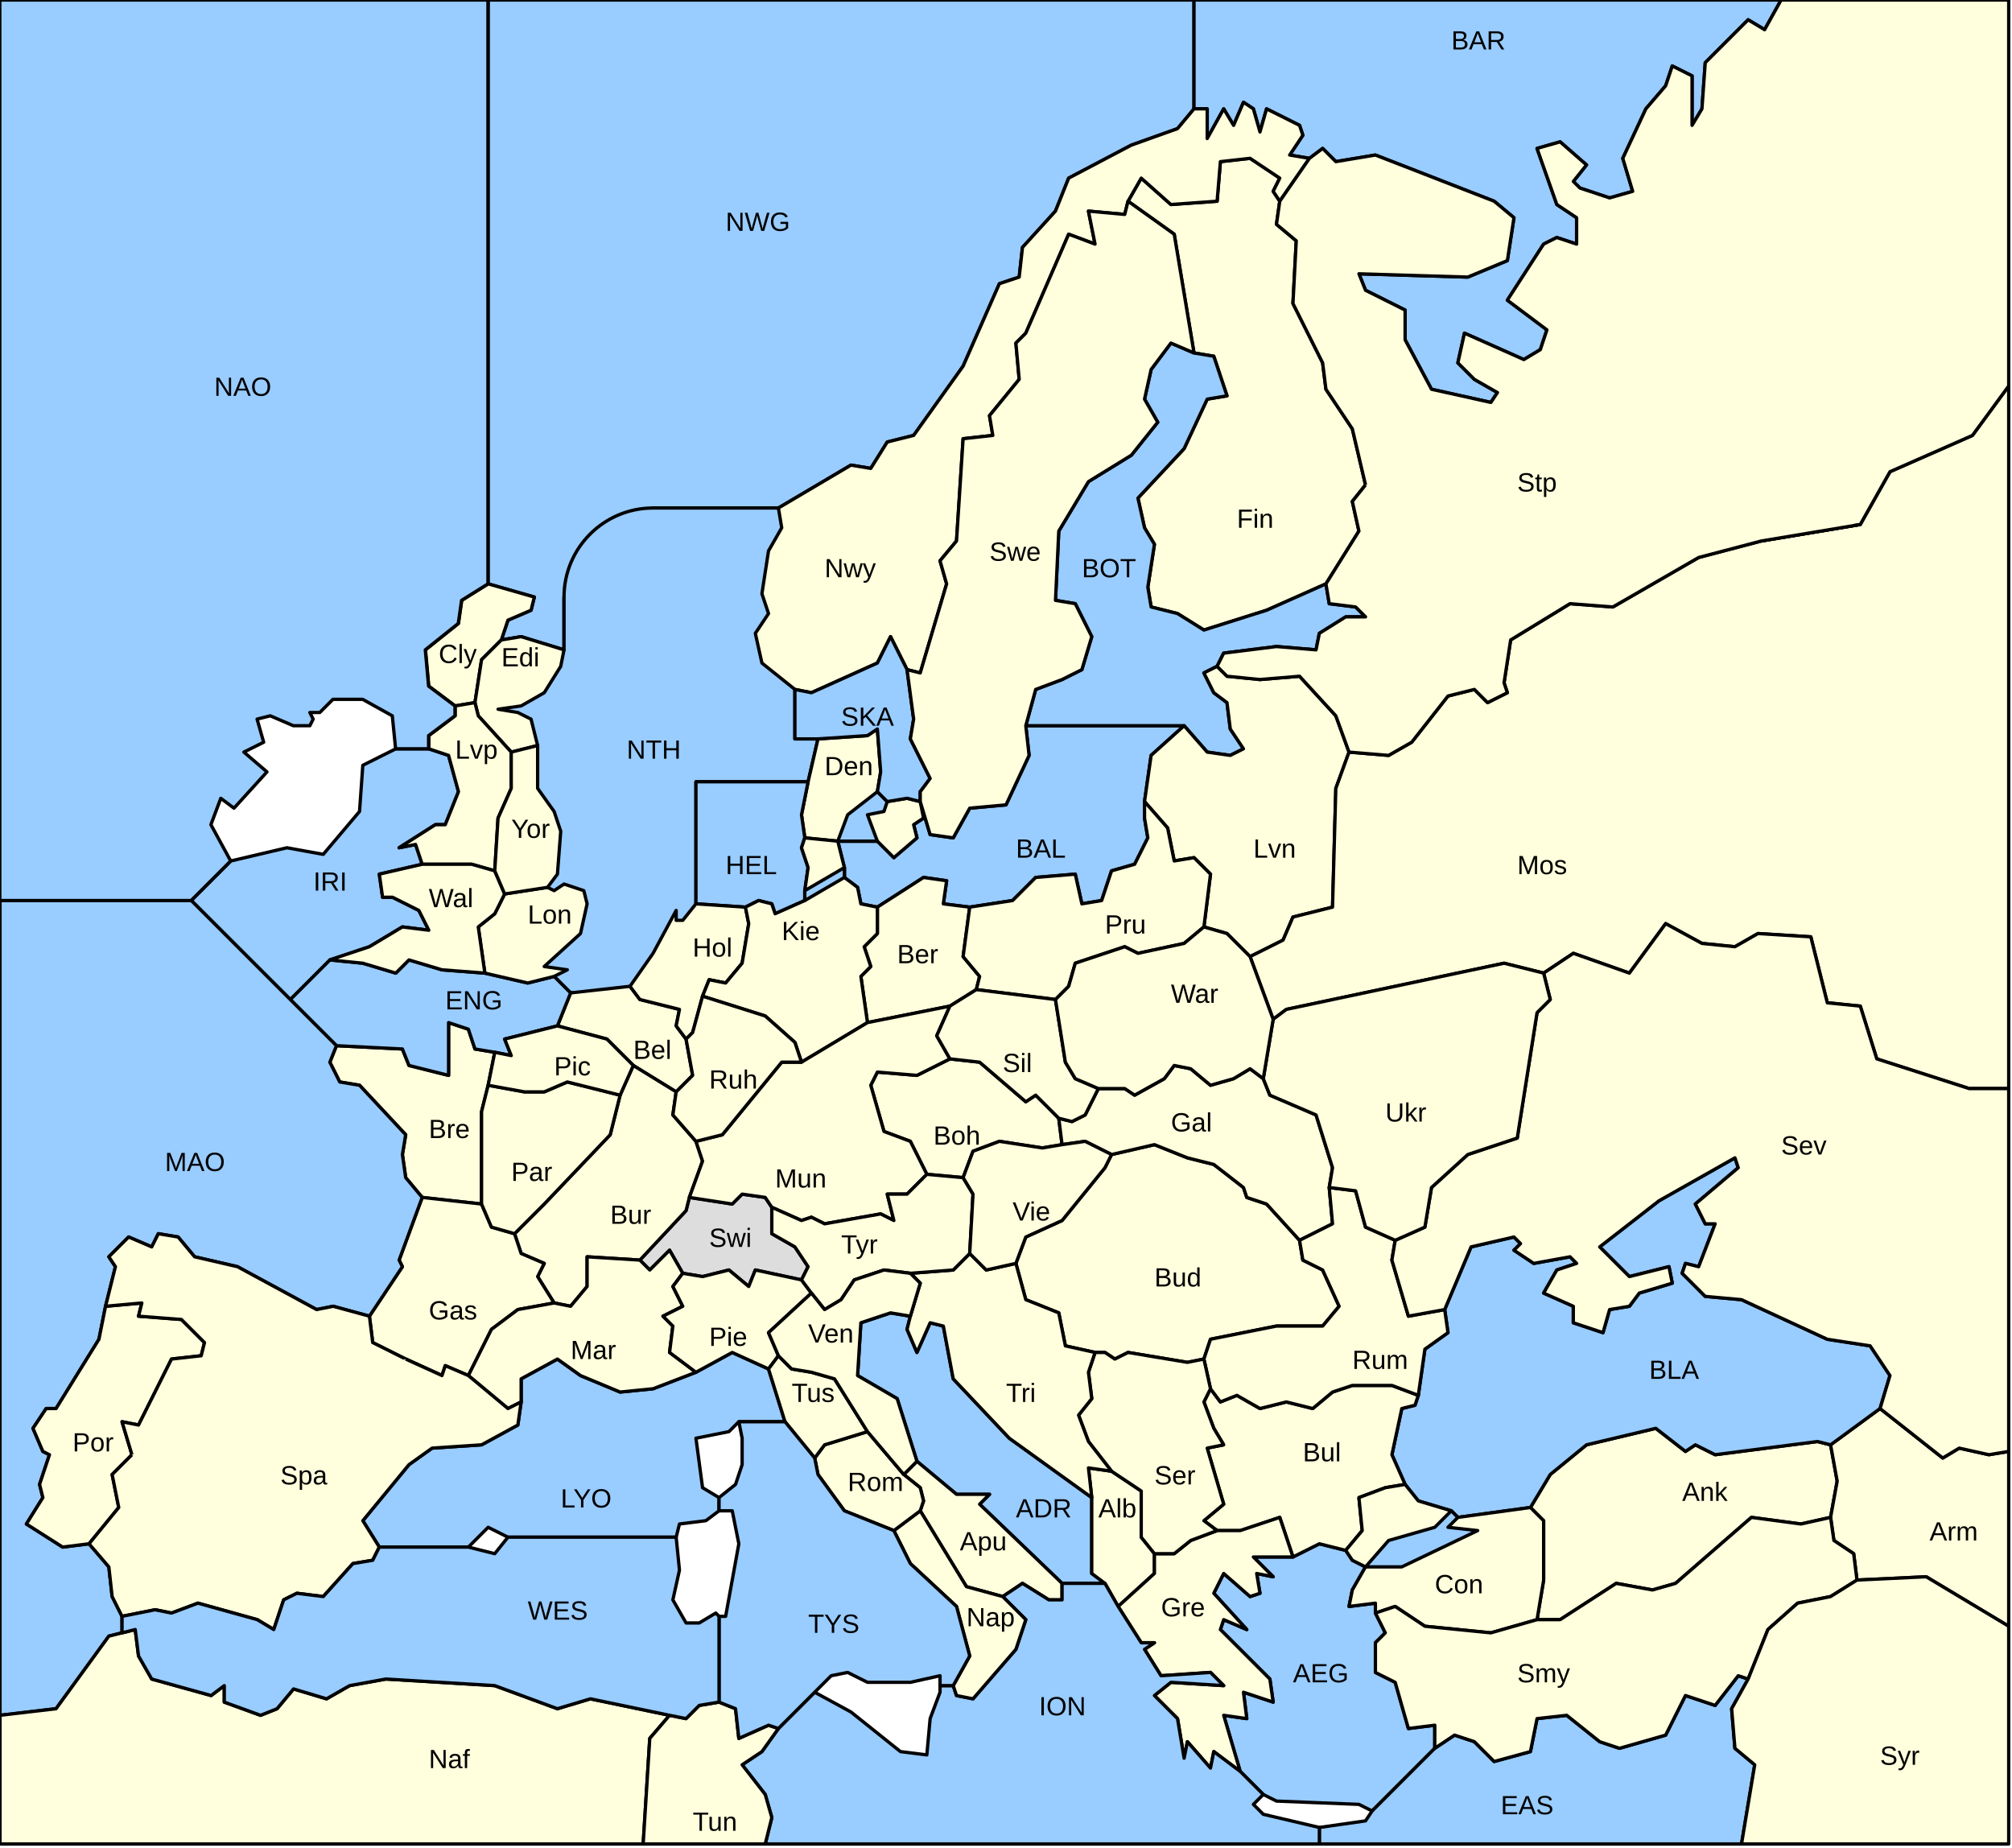
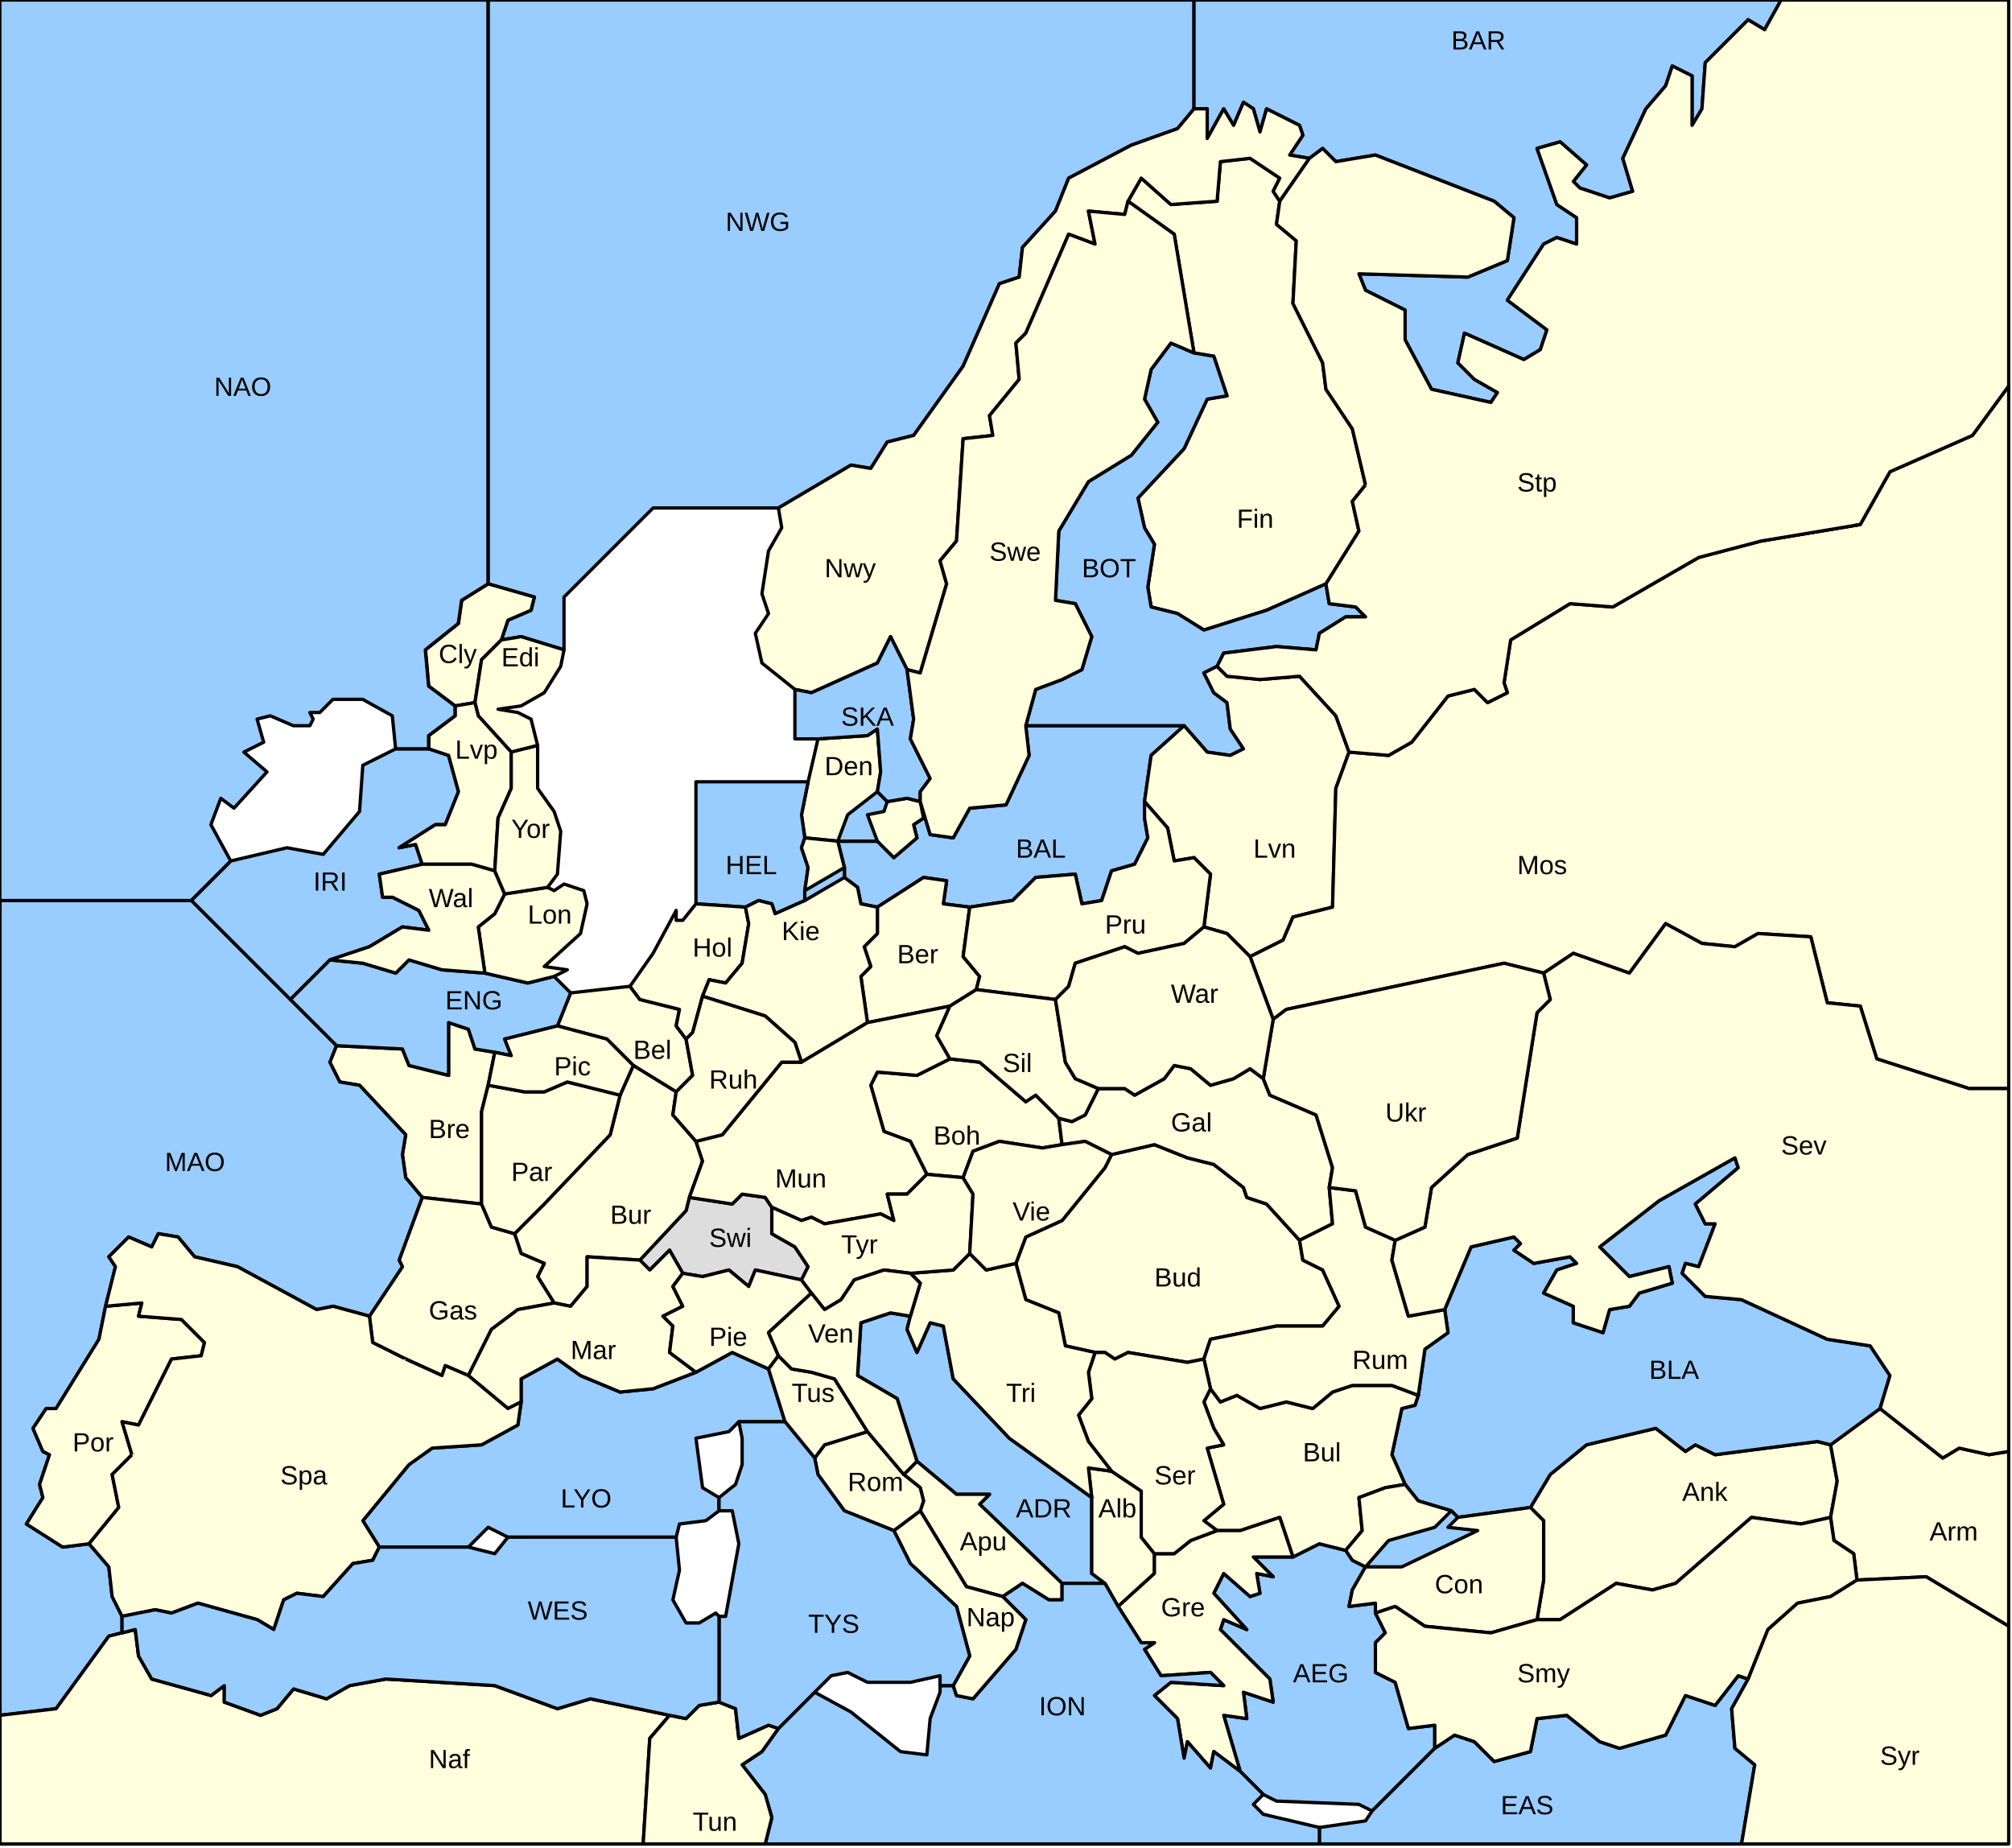
<svg xmlns="http://www.w3.org/2000/svg" xmlns:xlink="http://www.w3.org/1999/xlink" viewBox="0 0 610 560" id="svg2985" version="1.1" width="100%" height="100%">
  <defs id="defs2991">
    <style type="text/css" id="style2993">
	.l, .Unowned	{fill:#FFFFDD; stroke:black; stroke-linejoin:round}
	.w		{fill:#99CCFF; stroke:black; stroke-linejoin:round}
	.s		{fill:#DDDDDD; stroke:black; stroke-linejoin:round}

	text		{font-family:Arial,Helvetica,sans-serif; font-size:8px}

	.Austria	{fill:#FF0000; stroke:black}
	.England	{fill:#0000FF; stroke:black}
	.France 	{fill:#00FFFF; stroke:black}
	.Germany	{fill:#808080; stroke:black}
	.Italy  	{fill:#00FF00; stroke:black}
	.Russia 	{fill:#008000; stroke:black}
	.Turkey 	{fill:#FFFF00; stroke:black}
</style>
  </defs>
  <g title="Norwegian Sea" id="g2995">
    <polygon class="w" points="362,33 357,39 343,44 324,54 320,64 310,75 309,84 303,86 292,111 277,132 269,134 264,142 258,141 236,154 198,154 171,181 171,197 158,193 152,194 154,188 161,185 162,181   148,177 148,0 362,0" id="polygon2997" />
    <text x="220" y="70" id="text2999">NWG</text>
  </g>
-   <g title="North Sea" id="g3001">
-     <path class="w" d="M171,197 L171,181 A27,27 0,0,1 198,154 L241,154 L241,224 L248,224 L245,237 L211,237 L211,301 L173,301 L165,293 L140,197Z" id="path3003" />
-     <text x="190" y="230" id="text3005">NTH</text>
+   <g title="North Sea" id="g3001" transform="translate(-237.1098,-118.9243)">
+     <path class="w" d="m 171,197 0,-16 a 27,27 0 0 1 27,-27 l 43,0 0,70 7,0 -3,13 -34,0 0,64 -38,0 -8,-8 -25,-96 z" id="path3003" style="fill:#99ccff;stroke:#000000;stroke-linejoin:round" />
+     <text x="190" y="230" id="text3005" style="font-size:8px;font-family:'Arial, Helvetica, sans-serif'">NTH</text>
  </g>
  <g title="Switzerland" id="g3007">
    <polygon class="s" points="209,363 208,367 194,382 197,385 203,379 207,386 213,387 221,385 227,390 229,385 243,388 245,384 241,378 234,374 234,366 232,363 225,362 222,365" id="polygon3009" />
    <text x="215" y="378" id="text3011">Swi</text>
  </g>
  <g title="Adriatic Sea" id="g3013">
    <polygon class="w" points="322,480 297,456 300,453 290,453 278,443 272,424 260,417 261,401 270,398 276,399 275,403 278,410 282,401 286,402 289,418 306,436 331,454 331,477 335,480" id="polygon3015" />
    <text x="308" y="460" id="text3017">ADR</text>
  </g>
  <g title="Aegean Sea" id="g3019">
    <polygon class="w" points="376,537 371,520 378,521 377,513 386,516 385,509 370,494 371,491 378,494 368,483 371,477 379,484 382,483 381,477 386,478 380,472 392,472 400,468 408,470 410,473 414,475   410,482 409,487 417,486 417,489 420,495 417,498 417,507 423,510 427,524 435,523 435,530 416,549 412,547 387,546 383,544" id="polygon3021" />
    <text x="392" y="510" id="text3023">AEG</text>
  </g>
  <g title="Albania" id="g3025">
    <polygon class="l" points="331,454 331,477 335,480 339,487 350,477 350,471 346,466 346,452 337,446 330,445" id="polygon3027" />
    <text x="333" y="460" id="text3029">Alb</text>
  </g>
  <g title="Ankara" id="g3031">
    <polygon class="l" points="555,438 551,437 520,441 514,438 511,440 502,433 481,438 470,447 464,457 468,461 468,479 466,491 473,491 490,480 501,482 508,480 531,460 546,462 555,460 557,449" id="polygon3033" />
    <text x="510" y="455" id="text3035">Ank</text>
  </g>
  <g title="Apulia" id="g3039">
    <polygon class="l" points="304,484 310,480 318,485 322,485 322,480 297,456 300,453 290,453 278,443 274,447 279,451 280,455 279,458 293,481" id="polygon3041" />
    <text x="291" y="470" id="text3043">Apu</text>
  </g>
  <g title="Armenia" id="g3045">
    <polygon class="l" points="609,493 584,478 563,479 562,471 556,467 555,460 557,449 555,438 570,427 589,442 594,439 603,441 609,440" id="polygon3047" />
    <text x="585" y="467" id="text3049">Arm</text>
  </g>
  <g title="Baltic Sea" id="g3051">
    <polygon class="w" points="266,255 271,260 278,254 277,250 280,248 279,243 282,253 289,254 294,245 305,244 312,229 311,220 359,220 349,229 347,243 347,248 348,254 344,262 337,264 334,273 328,274   326,265 314,266 307,273 294,275 286,274 287,267 280,266 266,275 261,274 260,269 256,266 256,263 254,255" id="polygon3053" />
    <text x="308" y="260" id="text3055">BAL</text>
  </g>
  <g title="Barents Sea" id="g3057">
    <polygon class="w" points="540 0 535,9 530,6 517,19 516,33 513,38 513,23 507,20 505,26 499,33 492,48 495,58 488,60 479,57 477,55 481,50 473,43 466,45 472,62 478,66 478,74 472,72 468,74 457,91   469,100 467,106 462,109 444,101 442,110 447,115 454,119 452,122 434,118 426,103 426,94 414,88 412,83 445,84 457,79 459,66 453,61 417,47 405,49 401,45 397,48 391,47 395,41 394,38 384,33 382,40   380,33 377,31 374,38 371,33 366,42 366,33 362,33 362,0" id="polygon3059" />
    <text x="440" y="15" id="text3061">BAR</text>
  </g>
  <g title="Belgium" id="g3063">
    <polygon class="l" points="191,299 194,303 206,306 205,311 208,315 210,326 205,331 192,323 184,315 169,311 173,301" id="polygon3065" />
    <text x="192" y="321" id="text3067">Bel</text>
  </g>
  <g title="Berlin" id="g3071">
    <polygon class="l" points="294,275 286,274 287,267 280,266 266,275 266,283 262,287 264,293 261,296 263,310 288,305 296,300 297,296 292,290" id="polygon3073" />
    <text x="272" y="292" id="text3075">Ber</text>
  </g>
  <g title="Black Sea" id="g3079">
    <polygon class="w" points="440,458 430,455 426,450 422,441 425,427 429,426 430,423 432,409 439,404 438,397 446,378 459,375 461,377 459,379 465,383 476,381 478,383 472,385 468,392 477,396 477,401   486,404 488,397 494,396 497,392 507,389 506,384 494,387 485,378 503,364 526,351 527,354 514,365 517,371 520,371 515,384 511,383 510,386 517,393 528,394 554,406 567,408 573,417 570,427 555,438   551,437 520,441 514,438 511,440 502,433 481,438 470,447 464,457 442,460" id="polygon3081" />
    <text x="500" y="418" id="text3083">BLA</text>
  </g>
  <g title="Bohemia" id="g3085">
    <polygon class="l" points="281,356 276,346 268,343 264,329 266,325 278,326 288,321 297,322 311,334 314,332 321,339 322,347 316,348 303,346 295,349 292,357" id="polygon3087" />
    <text x="283" y="347" id="text3089">Boh</text>
  </g>
  <g title="Brest" id="g3091">
    <polygon class="l" points="150,319 144,318 142,312 136,310 136,326 124,323 122,318 102,317 100,322 103,328 109,329 123,344 122,350 123,357 128,363 146,365 146,337 148,329" id="polygon3093" />
    <text x="130" y="345" id="text3095">Bre</text>
  </g>
  <g title="Budapest" id="g3099">
    <polygon class="l" points="394,376 395,382 401,385 406,396 401,402 387,402 367,406 365,412 360,413 342,410 338,412 335,410 332,410 323,408 321,398 311,394 308,383 311,375 322,370 335,354 337,350   350,347 360,351 368,353 377,360 378,363 384,365" id="polygon3101" />
    <text x="350" y="390" id="text3103">Bud</text>
  </g>
  <g title="Bulgaria (ec)" id="g3107">
    <polyline class="l" points="413,464 412,454 420,451 426,450 422,441 425,427 429,426 430,423 422,420 410,420 404,422 398,427 390,425 382,427 375,423 370,425 367,421 365,425 368,433 371,438" id="polyline3109" />
    <text x="395" y="443" id="text3111">Bul</text>
  </g>
  <g title="Bulgaria (sc)" id="g3113">
    <polyline class="l" points="371,438 366,439 371,456 365,461 369,464 376,464 388,460 392,472 400,468 408,470 413,464 412,454" id="polyline3115" />
  </g>
  <g title="Burgundy" id="g3119">
    <polygon class="l" points="192,323 205,331 204,338 211,346 213,352 209,363 208,367 194,382 178,381 178,390 173,396 168,395 163,387 165,383 158,380 156,374 165,365 185,344 188,332" id="polygon3121" />
    <text x="185" y="371" id="text3123">Bur</text>
  </g>
  <g title="Clyde" id="g3125">
    <polygon class="l" points="138,214 130,208 129,197 139,189 140,182 148,177 162,181 161,185 154,188 152,194 146,200 144,213" id="polygon3127" />
    <text x="133" y="201" id="text3129">Cly</text>
  </g>
  <g title="Constantinople" id="g3131">
    <polygon class="l" points="408,470 410,473 414,475 410,482 409,487 417,486 417,489 423,487 432,493 452,495 466,491 468,479 468,461 464,457 442,460 440,458 430,455 426,450 420,451 412,454 413,464" id="polygon3133" />
    <polygon class="w" points="414,475 421,467 435,463 440,458 442,460 439,463 448,464 425,475" id="polygon3135" />
    <text x="435" y="483" id="text3137">Con</text>
  </g>
  <g title="Denmark" id="g3141">
    <polygon class="l" points="279,243 275,242 269,243 266,240 267,234 266,221 263,223 248,224 245,237 243,247 244,254 254,255 266,255 271,260 278,254 277,250 280,248 " id="polygon3143" />
    <polygon class="w" points="269,243 268,246 263,247 266,255 254,255 257,247 266,240" id="polygon3145" />
    <text x="250" y="235" id="text3147">Den</text>
  </g>
  <g title="Eastern Mediterranean" id="g3151">
    <polygon class="w" points="435,530 441,526 447,528 453,534 464,531 466,521 475,520 485,528 491,530 505,526 511,514 520,517 527,508 530,509 525,518 526,530 532,535 528,559 400,559 400,554 414,552 416,549" id="polygon3153" />
    <text x="455" y="550" id="text3155">EAS</text>
  </g>
  <g title="Edinburgh" id="g3157">
    <polygon class="l" points="152,194 158,193 171,197 170,202 165,210 158,214 151,215 157,216 161,218 163,226 155,228 145,217 144,213 146,200" id="polygon3159" />
    <text x="152" y="202" id="text3161">Edi</text>
  </g>
  <g title="English Channel" id="g3165">
    <polygon class="w" points="173,301 169,311 153,315 155,320 150,319 144,318 142,312 136,310 136,326 124,323 122,318 102,317 88,303 100,291 110,292 120,295 124,291 134,294 147,295 160,298 168,296" id="polygon3167" />
    <text x="135" y="306" id="text3169">ENG</text>
  </g>
  <g title="Finland" id="g3171">
    <polygon class="l" points="362,107 368,108 372,120 366,121 359,136 345,151 347,160 350,165 348,178 349,184 357,186 365,191 384,185 402,177 412,161 410,152 414,147 410,130 402,118 401,110 392,92   393,73 387,68 388,61 386,58 388,54 379,48 370,49 369,61 355,62 346,54 342,61 356,71" id="polygon3173" />
    <text x="375" y="160" id="text3175">Fin</text>
  </g>
  <g title="Galicia" id="g3177">
    <polygon class="l" points="333,330 341,330 344,332 353,327 356,323 361,324 367,329 374,327 379,324 383,327 385,332 399,338 404,354 403,360 404,371 394,376 384,365 378,363 377,360 368,353 360,351   350,347 337,350 329,346 322,347 321,339 322,347 321,339 325,340 329,338" id="polygon3179" />
    <text x="355" y="343" id="text3181">Gal</text>
  </g>
  <g title="Gascony" id="g3183">
    <polygon class="l" points="128,363 121,382 122,384 112,399 113,407 123,412 134,417 135,414 142,417 149,403 157,397 168,395 163,387 165,383 158,380 156,374 149,372 146,365" id="polygon3185" />
    <text x="130" y="400" id="text3187">Gas</text>
  </g>
  <g title="Greece" id="g3189">
    <polygon class="l" points="339,487 346,498 350,498 347,500 352,508 367,507 371,511 355,510 350,514 357,521 359,533 360,528 367,536 368,531 376,537 371,520 378,521 377,513 386,516 385,509 370,494   371,491 378,494 368,483 371,477 379,484 382,483 381,477 386,478 380,472 392,472 388,460 376,464 369,464 361,467 356,471 350,471 350,477" id="polygon3191" />
    <text x="352" y="490" id="text3193">Gre</text>
  </g>
  <g title="Gulf of Lyon" id="g3197">
    <polygon class="w" points="115,469 110,461 124,444 131,439 146,438 157,432 158,425 158,418 169,412 176,417 188,422 198,421 211,416 222,410 233,415 238,431 224,431 221,434 211,436 213,451 218,454   218,458 214,461 206,462 205,466 154,466 148,463 142,469" id="polygon3199" />
    <text x="170" y="457" id="text3201">LYO</text>
  </g>
  <g title="Gulf of Bothnia" id="g3203">
    <polygon class="w" points="311,220 314,209 322,206 328,203 331,193 326,183 320,182 321,161 330,146 343,138 351,128 347,121 349,112 355,104 362,107 368,108 372,120 366,121 359,136 345,151 347,160   350,165 348,178 349,184 357,186 365,191 384,185 402,177 403,183 411,184 414,187 408,187 400,192 399,197 387,196 371,198 369,202 365,204 368,210 372,213 373,221 377,227 373,229 366,228 359,220" id="polygon3205" />
    <text x="328" y="175" id="text3207">BOT</text>
  </g>
  <g title="Helgoland Bight" id="g3209">
    <polygon class="w" points="245,237 243,247 244,254 243,257 245,263 244,270 244,273 235,277 234,274 230,273 226,275 211,274 211,237" id="polygon3211" />
    <text x="220" y="265" id="text3213">HEL</text>
  </g>
  <g title="Holland" id="g3215">
    <polygon class="l" points="226,275 227,280 225,292 220,298 215,297 213,302 210,313 208,315 205,311 206,306 194,303 191,299 198,289 205,276 205,279 207,279 211,274" id="polygon3217" />
    <text x="210" y="290" id="text3219">Hol</text>
  </g>
  <g title="Ionian Sea" id="g3223">
    <polygon class="w" points="289,511 290,514 295,515 308,500 311,491 304,484 310,480 318,485 322,485 322,480 335,480 339,487 346,498 350,498 347,500 352,508 367,507 371,511 355,510 350,514 357,521   359,533 360,528 367,536 368,531 376,537 383,544 380,547 383,550 400,554 400,559 232,559 234,551 232,544 225,535 231,531 236,524 247,513 258,519 273,531 281,532 282,521 285,513 285,511" id="polygon3225" />
    <text x="315" y="520" id="text3227">ION</text>
  </g>
  <g title="Irish Sea" id="g3229">
    <polygon class="w" points="100,291 112,287 122,281 130,282 127,276 119,272 116,272 115,265 128,262 126,256 121,257 132,250 135,250 139,240 136,229 130,227 120,227 110,232 109,246 98,259 87,257   70,261 58,273 88,303" id="polygon3231" />
    <text x="95" y="270" id="text3233">IRI</text>
  </g>
  <g title="Kiel" id="g3235">
    <polygon class="l" points="244,254 243,257 245,263 244,270 244,273 235,277 234,274 230,273 226,275 227,280 225,292 220,298 215,297 213,302 232,308 241,316 243,322 263,310 261,296 264,293   262,287 266,283 266,275 261,274 260,269 256,266 256,263 254,255" id="polygon3237" />
    <polygon class="w" points="244,270 244,273 256,266 256,263 " id="polygon3239" />
    <text x="237" y="285" id="text3241">Kie</text>
  </g>
  <g title="Liverpool" id="g3245">
    <polygon class="l" points="128,262 126,256 121,257 132,250 135,250 139,240 136,229 130,227 130,223 138,217 138,214 144,213 145,217 155,228 155,239 151,248 150,264 143,262" id="polygon3247" />
    <text x="138" y="230" id="text3249">Lvp</text>
  </g>
  <g title="Livonia" id="g3253">
    <polygon class="l" points="369,202 365,204 368,210 372,213 373,221 377,227 373,229 366,228 359,220 349,229 347,243 354,251 356,261 362,260 367,265 365,281 372,283 379,290 389,285 392,278   404,275 405,239 409,228 405,217 394,205 382,206 372,205" id="polygon3255" />
    <text x="380" y="260" id="text3257">Lvn</text>
  </g>
  <g title="London" id="g3259">
    <polygon class="l" points="166,269 168,270 171,268 177,270 178,274 176,283 165,293 172,294 168,296 160,298 147,295 145,281 150,277 153,271" id="polygon3261" />
    <text x="160" y="280" id="text3263">Lon</text>
  </g>
  <g title="Marseilles" id="g3267">
    <polygon class="l" points="142,417 149,403 157,397 168,395 173,396 178,390 178,381 194,382 197,385 203,379 207,386 204,390 207,396 201,399 204,402 203,410 211,416 198,421 188,422 176,417   169,412 158,418 158,425 154,427" id="polygon3269" />
    <text x="173" y="412" id="text3271">Mar</text>
  </g>
  <g title="Mid-Atlantic_Ocean" id="g3275">
    <polygon class="w" points="102,317 100,322 103,328 109,329 123,344 122,350 123,357 128,363 121,382 122,384 112,399 101,396 96,397 72,384 59,381 54,375 48,374 46,378 39,375 33,381 35,384 32,396   30,406 17,427 14,427 10,433 13,440 15,441 12,450 13,454 8,462 19,469 27,468 33,475 34,484 37,490 37,495 33,496 17,518 0,520 0,273 58,273" id="polygon3277" />
    <text x="50" y="355" id="text3279">MAO</text>
  </g>
  <g title="Moscow" id="g3281">
    <polygon class="l" points="609,117 598,132 573,143 564,159 534,164 515,169 489,184 476,183 458,194 456,207 457,210 451,213 447,209 439,211 428,225 421,229 409,228 405,239 404,275 392,278   389,285 379,290 386,309 390,306 456,292 468,295 477,289 494,295 505,280 516,286 526,287 533,283 549,284 554,304 564,305 569,321 597,330 609,330" id="polygon3283" />
    <text x="460" y="265" id="text3285">Mos</text>
  </g>
  <g title="Munich" id="g3289">
    <polygon class="l" points="234,366 243,370 246,369 250,371 267,368 271,370 269,362 275,362 281,356 276,346 268,343 264,329 266,325 278,326 288,321 284,314 288,305 263,310 243,322 237,322   219,344 211,346 213,352 209,363 222,365 225,362 232,363" id="polygon3291" />
    <text x="235" y="360" id="text3293">Mun</text>
  </g>
  <g title="Naples" id="g3297">
    <polygon class="l" points="271,464 276,474 290,487 294,502 289,511 290,514 295,515 308,500 311,491 304,484 293,481 279,458" id="polygon3299" />
    <text x="293" y="493" id="text3301">Nap</text>
  </g>
  <g title="North Atlantic Ocean" id="g3305" transform="translate(-0.05911047,0)">
    <polygon class="w" points="138,214 130,208 129,197 139,189 140,182 148,177 148,0 0,0 0,273 58,273 70,261 64,250 67,242 71,245 81,234 74,228 80,225 78,218 82,217 89,220 94,220 95,218 94,216 97,216 101,212 110,212 119,217 120,227 130,227 130,223 138,217 " id="polygon3307" style="fill:#99ccff;stroke:#000000;stroke-linejoin:round" />
    <text x="65" y="120" id="text3309" style="font-size:8px;font-family:'Arial, Helvetica, sans-serif'">NAO</text>
  </g>
  <g title="North Africa" id="g3311">
    <polygon class="l" points="203,520 179,515 169,518 150,511 117,509 106,511 99,515 89,512 84,518 79,520 68,516 68,511 64,514 46,509 42,502 41,494 37,495 33,496 17,518 0,520 0,559 195,559 197,527" id="polygon3313" />
    <text x="130" y="536" id="text3315">Naf</text>
  </g>
  <g title="Norway" id="g3317">
    <polygon class="l" points="397,48 391,47 395,41 394,38 384,33 382,40 380,33 377,31 374,38 371,33 366,42 366,33 362,33 357,39 343,44 324,54 320,64 310,75 309,84 303,86 292,111 277,132 269,134   264,142 258,141 236,154 237,160 233,167 231,180 233,186 229,192 231,201 241,209 246,210 266,201 270,193 275,203 279,204 287,177 285,170 290,164 292,133 301,132 300,126 309,115 308,104 311,101   324,71 332,74 330,64 341,65 342,61 346,54 355,62 369,61 370,49 379,48 388,54 386,58 388,61" id="polygon3319" />
    <text x="250" y="175" id="text3321">Nwy</text>
  </g>
  <g title="Paris" id="g3325">
    <polygon class="l" points="146,365 149,372 156,374 165,365 185,344 188,332 172,328 165,331 159,331 148,329 146,337" id="polygon3327" />
    <text x="155" y="358" id="text3329">Par</text>
  </g>
  <g title="Picardy" id="g3333">
    <polygon class="l" points="169,311 153,315 155,320 150,319 148,329 159,331 165,331 172,328 188,332 192,323 184,315" id="polygon3335" />
    <text x="168" y="326" id="text3337">Pic</text>
  </g>
  <g title="Piedmont" id="g3339">
    <polygon class="l" points="207,386 204,390 207,396 201,399 204,402 203,410 211,416 222,410 233,415 236,411 233,404 246,392 243,388 229,385 227,390 221,385 213,387" id="polygon3341" />
    <text x="215" y="408" id="text3343">Pie</text>
  </g>
  <g title="Portugal" id="g3345">
    <polygon class="l" points="32,396 30,406 17,427 14,427 10,433 13,440 15,441 12,450 13,454 8,462 19,469 27,468 36,457 34,447 40,441 37,431 42,432 52,412 61,411 62,407 55,400 42,399 43,395" id="polygon3347" />
    <text x="22" y="440" id="text3349">Por</text>
  </g>
  <g title="Prussia" id="g3353">
    <polygon class="l" points="347,243 347,248 348,254 344,262 337,264 334,273 328,274 326,265 314,266 307,273 294,275 292,290 297,296 296,300 320,303 324,299 326,292 341,287 345,289 359,286   365,281 367,265 362,260 356,261 354,251" id="polygon3355" />
    <text x="335" y="283" id="text3357">Pru</text>
  </g>
  <g title="Rome" id="g3359">
    <polygon class="l" points="247,442 248,447 256,458 271,464 279,458 280,455 279,451 274,447 263,434 250,438" id="polygon3361" />
    <text x="257" y="452" id="text3363">Rom</text>
  </g>
  <g title="Ruhr" id="g3367">
    <polygon class="l" points="213,302 210,313 208,315 210,326 205,331 204,338 211,346 219,344 237,322 243,322 241,316 232,308" id="polygon3369" />
    <text x="215" y="330" id="text3371">Ruh</text>
  </g>
  <g title="Rumania" id="g3373">
    <polygon class="l" points="403,360 404,371 394,376 395,382 401,385 406,396 401,402 387,402 367,406 365,412 367,421 370,425 375,423 382,427 390,425 398,427 404,422 410,420 422,420 430,423 432,409   439,404 438,397 427,399 422,382 423,376 414,372 411,361" id="polygon3375" />
    <text x="410" y="415" id="text3377">Rum</text>
  </g>
  <g title="Serbia" id="g3381">
    <polygon class="l" points="365,412 360,413 342,410 338,412 335,410 332,410 330,416 331,424 327,429 330,437 337,446 346,452 346,466 350,471 356,471 361,467 369,464 365,461 371,456 366,439 371,438   368,433 365,425 367,421" id="polygon3383" />
    <text x="350" y="450" id="text3385">Ser</text>
  </g>
  <g title="Sevastopol" id="g3389">
    <polygon class="l" points="438,397 446,378 459,375 461,377 459,379 465,383 476,381 478,383 472,385 468,392 477,396 477,401 486,404 488,397 494,396 497,392 507,389 506,384 494,387 485,378 503,364   526,351 527,354 514,365 517,371 520,371 515,384 511,383 510,386 517,393 528,394 554,406 567,408 573,417 570,427 589,442 594,439 603,441 609,440 609,330 597,330 569,321 564,305 554,304 549,284   533,283 526,287 516,286 505,280 494,295 477,289 468,295 470,303 466,307 460,345 445,350 434,360 432,372 423,376 422,382 427,399" id="polygon3391" />
    <text x="540" y="350" id="text3393">Sev</text>
  </g>
  <g title="Silesia" id="g3397">
    <polygon class="l" points="288,321 297,322 311,334 314,332 321,339 325,340 329,338 333,330 326,327 323,322 320,303 296,300 288,305 284,314" id="polygon3399" />
    <text x="304" y="325" id="text3401">Sil</text>
  </g>
  <g title="Skagerrak" id="g3403">
    <polygon class="w" points="241,209 246,210 266,201 270,193 275,203 277,218 276,224 282,236 279,240 279,243 275,242 269,243 266,240 267,234 266,221 263,223 248,224 241,224" id="polygon3405" />
    <text x="255" y="220" id="text3407">SKA</text>
  </g>
  <g title="Smyrna" id="g3409">
    <polygon class="l" points="417,489 420,495 417,498 417,507 423,510 427,524 435,523 435,530 441,526 447,528 453,534 464,531 466,521 475,520 485,528 491,530 505,526 511,514 520,517 527,508 530,509   536,494 545,486 555,484 563,479 562,471 556,467 555,460 546,462 531,460 508,480 501,482 490,480 473,491 466,491 452,495 432,493 423,487" id="polygon3411" />
    <text x="460" y="510" id="text3413">Smy</text>
  </g>
  <g title="Spain (nc)" id="g3417">
    <polyline class="l" points="134,417 123,412 113,407 112,399 101,396 96,397 72,384 59,381 54,375 48,374 46,378 39,375 33,381 35,384 32,396 43,395 42,399 55,400 62,407 61,411 52,412 42,432 37,431 40,441" id="polyline3419" />
  </g>
  <g title="Spain (sc)" id="g3421">
    <polyline class="l" points="40,441 34,447 36,457 27,468 33,475 34,484 37,490 47,488 52,489 60,486 78,491 83,494 86,485 90,483 98,484 107,474 113,473 115,469 110,461 124,444 131,439 146,438   157,432 158,425 154,427 142,417 135,414 134,417 123,412" id="polyline3423" />
    <text x="85" y="450" id="text3425">Spa</text>
  </g>
  <g title="St Petersburg (nc)" id="g3429">
    <polyline class="l" points="534,164 564,159 573,143 598,132 609,117 609,0 540 0 535,9 530,6 517,19 516,33 513,38 513,23 507,20 505,26 499,33 492,48 495,58 488,60 479,57 477,55 481,50 473,43 466,45 472,62   478,66 478,74 472,72 468,74 457,91 469,100 467,106 462,109 444,101 442,110 447,115 454,119 452,122 434,118 426,103 426,94 414,88 412,83 445,84 457,79 459,66 453,61 417,47 405,49 401,45 397,48   388,61 387,68 393,73 392,92 401,110 402,118 410,130 414,147" id="polyline3431" />
    <text x="460" y="149" id="text3433">Stp</text>
  </g>
  <g title="St Petersburg (sc)" id="g3435">
    <polyline class="l" points="414,147 410,152 412,161 402,177 403,183 411,184 414,187 408,187 400,192 399,197 387,196 371,198 369,202 372,205 382,206 394,205 405,217 409,228 421,229 428,225 439,211   447,209 451,213 457,210 456,207 458,194 476,183 489,184 515,169 534,164 564,159" id="polyline3437" />
  </g>
  <g title="Sweden" id="g3441">
    <polygon class="l" points="275,203 277,218 276,224 282,236 279,240 279,243 282,253 289,254 294,245 305,244 312,229 311,220 314,209 322,206 328,203 331,193 326,183 320,182 321,161 330,146 343,138   351,128 347,121 349,112 355,104 362,107 356,71 342,61 341,65 330,64 332,74 324,71 311,101 308,104 309,115 300,126 301,132 292,133 290,164 285,170 287,177 279,204" id="polygon3443" />
    <text x="300" y="170" id="text3445">Swe</text>
  </g>
  <g title="Syria" id="g3449">
    <polygon class="l" points="530,509 536,494 545,486 555,484 563,479 584,478 609,493 609,559 528,559 532,535 526,530 525,518" id="polygon3451" />
    <text x="570" y="535" id="text3453">Syr</text>
  </g>
  <g title="Trieste" id="g3455">
    <polygon class="l" points="276,399 275,403 278,410 282,401 286,402 289,418 306,436 331,454 330,445 337,446 330,437 327,429 331,424 330,416 332,410 323,408 321,398 311,394 308,383 299,385 294,380   289,385 276,386 279,389" id="polygon3457" />
    <text x="305" y="425" id="text3459">Tri</text>
  </g>
  <g title="Tunis" id="g3463">
    <polygon class="l" points="232,559 234,551 232,544 225,535 231,531 236,524 233,523 224,527 223,518 218,516 212,517 208,521 203,520 197,527 195,559" id="polygon3465" />
    <text x="210" y="555" id="text3467">Tun</text>
  </g>
  <g title="Tuscany" id="g3471">
    <polygon class="l" points="233,415 238,431 247,442 250,438 263,434 253,418 246,416 240,415 236,411" id="polygon3473" />
    <text x="240" y="425" id="text3475">Tus</text>
  </g>
  <g title="Tyrolia" id="g3477">
    <polygon class="l" points="234,366 243,370 246,369 250,371 267,368 271,370 269,362 275,362 281,356 292,357 295,362 294,380 289,385 276,386 268,385 259,388 255,394 250,397 246,392 243,388 245,384   241,378 234,374" id="polygon3479" />
    <text x="255" y="380" id="text3481">Tyr</text>
  </g>
  <g title="Tyrrhenian Sea" id="g3483">
    <polygon class="w" points="238,431 247,442 248,447 256,458 271,464 276,474 290,487 294,502 289,511 285,511 285,508 276,510 263,510 257,507 252,508 247,513 236,524 233,523 224,527 223,518   218,516 218,490 220,490 224,468 222,458 218,458 218,454 223,450 225,444 225,436 224,431" id="polygon3485" />
    <text x="245" y="495" id="text3487">TYS</text>
  </g>
  <g title="Ukraine" id="g3489">
    <polygon class="l" points="383,327 385,332 399,338 404,354 403,360 411,361 414,372 423,376 432,372 434,360 445,350 460,345 466,307 470,303 468,295 456,292 390,306 386,309" id="polygon3491" />
    <text x="420" y="340" id="text3493">Ukr</text>
  </g>
  <g title="Venice" id="g3495">
    <polygon class="l" points="278,443 272,424 260,417 261,401 270,398 276,399 279,389 276,386 268,385 259,388 255,394 250,397 246,392 233,404 236,411 240,415 246,416 253,418 263,434 274,447" id="polygon3497" />
    <text x="245" y="407" id="text3499">Ven</text>
  </g>
  <g title="Vienna" id="g3503">
    <polygon class="l" points="292,357 295,349 303,346 316,348 322,347 329,346 337,350 335,354 322,370 311,375 308,383 299,385 294,380 295,362" id="polygon3505" />
    <text x="307" y="370" id="text3507">Vie</text>
  </g>
  <g title="Wales" id="g3511">
    <polygon class="l" points="100,291 112,287 122,281 130,282 127,276 119,272 116,272 115,265 128,262 143,262 150,264 153,271 150,277 145,281 147,295 134,294 124,291 120,295 110,292" id="polygon3513" />
    <text x="130" y="275" id="text3515">Wal</text>
  </g>
  <g title="Warsaw" id="g3517">
    <polygon class="l" points="333,330 326,327 323,322 320,303 324,299 326,292 341,287 345,289 359,286 365,281 372,283 379,290 386,309 383,327 379,324 374,327 367,329 361,324 356,323 353,327   344,332 341,330" id="polygon3519" />
    <text x="355" y="304" id="text3521">War</text>
  </g>
  <g title="Western Mediterranean" id="g3525">
    <polygon class="w" points="37,490 47,488 52,489 60,486 78,491 83,494 86,485 90,483 98,484 107,474 113,473 115,469 142,469 150,471 154,466 205,466 206,476 204,485 208,492 212,492 217,489 218,490   218,516 212,517 208,521 203,520 179,515 169,518 150,511 117,509 106,511 99,515 89,512 84,518 79,520 68,516 68,511 64,514 46,509 42,502 41,494 37,495" id="polygon3527" />
    <text x="160" y="491" id="text3529">WES</text>
  </g>
  <g title="Yorkshire" id="g3531">
    <polygon class="l" points="163,226 163,239 168,246 170,252 169,265 166,269 153,271 150,264 151,248 155,239 155,228" id="polygon3533" />
    <text x="155" y="254" id="text3535">Yor</text>
  </g>
  <defs id="defs3537">
    <g id="A">
      <path d="M9,-6 L2,0 M9,6 L0,0" id="path3540" />
      <path d="M-11,-6 v4 h17 a2,2 0,0 0 0,-4z" id="path3542" />
      <circle r="6" id="circle3544" />
    </g>
    <g id="F">
      <polygon points="-2,-3 10,-3 -2,-13" id="polygon3547" />
      <polygon points="-12,-1 -6,5 6,5 12,-1" id="polygon3549" />
    </g>
    <g id="sc">
      <circle r="4" id="circle3552" />
    </g>
    <use id="SC" xlink:href="#sc" class="Unowned" />
  </defs>
  <g title="Budapest" id="g3555" transform="translate(-82.89544,238.1049)">
    <use xlink:href="#sc" class="Austria" id="use3557" style="fill:#ff0000;stroke:#000000" x="0" y="0" width="610" height="560" />
  </g>
  <g title="Trieste" id="g3559" transform="translate(-84.57332,220.4871)">
    <use xlink:href="#sc" class="Austria" id="use3561" style="fill:#ff0000;stroke:#000000" x="0" y="0" width="610" height="560" />
  </g>
  <g title="Vienna" id="g3563" transform="translate(-84.57332,207.903)">
    <use xlink:href="#sc" class="Austria" id="use3565" style="fill:#ff0000;stroke:#000000" x="0" y="0" width="610" height="560" />
  </g>
  <g title="Edinburgh" id="g3567" transform="translate(-385.7529,234.7491)">
    <use xlink:href="#sc" class="England" id="use3569" style="fill:#0000ff;stroke:#000000" x="0" y="0" width="610" height="560" />
  </g>
  <g title="Liverpool" id="g3571" transform="translate(-384.075,219.6482)">
    <use xlink:href="#sc" class="England" id="use3573" style="fill:#0000ff;stroke:#000000" x="0" y="0" width="610" height="560" />
  </g>
  <g title="London" id="g3575" transform="translate(-384.9139,205.3862)">
    <use xlink:href="#sc" class="England" id="use3577" style="fill:#0000ff;stroke:#000000" x="0" y="0" width="610" height="560" />
  </g>
  <g title="Brest" id="g3579" transform="translate(-330.3828,223.0039)">
    <use xlink:href="#sc" class="France" id="use3581" style="fill:#00ffff;stroke:#000000" x="0" y="0" width="610" height="560" />
  </g>
  <g title="Marseilles" id="g3583" transform="translate(-330.3828,212.0977)">
    <use xlink:href="#sc" class="France" id="use3585" style="fill:#00ffff;stroke:#000000" x="0" y="0" width="610" height="560" />
  </g>
  <g title="Paris" id="g3587" transform="translate(-331.2217,196.9968)">
    <use xlink:href="#sc" class="France" id="use3589" style="fill:#00ffff;stroke:#000000" x="0" y="0" width="610" height="560" />
  </g>
  <g title="Berlin" id="g3591" transform="translate(-214.6091,233.0712)">
    <use xlink:href="#sc" class="Germany" id="use3593" style="fill:#808080;stroke:#000000" x="0" y="0" width="610" height="560" />
  </g>
  <g title="Kiel" id="g3595" transform="translate(-216.2869,221.3261)">
    <use xlink:href="#sc" class="Germany" id="use3597" style="fill:#808080;stroke:#000000" x="0" y="0" width="610" height="560" />
  </g>
  <g title="Munich" id="g3599" transform="translate(-217.9648,207.0641)">
    <use xlink:href="#sc" class="Germany" id="use3601" style="fill:#808080;stroke:#000000" x="0" y="0" width="610" height="560" />
  </g>
  <g title="Naples" id="g3603" transform="translate(-168.473,234.7548)">
    <use xlink:href="#sc" class="Italy" id="use3605" style="fill:#00ff00;stroke:#000000" x="0" y="0" width="610" height="560" />
  </g>
  <g title="Rome" id="g3607" transform="translate(-167.6284,223.0039)">
    <use xlink:href="#sc" class="Italy" id="use3609" style="fill:#00ff00;stroke:#000000" x="0" y="0" width="610" height="560" />
  </g>
  <g title="Venice" id="g3611" transform="translate(-166.7895,215.4535)">
    <use xlink:href="#sc" class="Italy" id="use3613" style="fill:#00ff00;stroke:#000000" x="0" y="0" width="610" height="560" />
  </g>
  <g title="Moscow" id="g3615" transform="translate(-272.4959,230.5544)">
    <use xlink:href="#sc" class="Russia" id="use3617" style="fill:#008000;stroke:#000000" x="0" y="0" width="610" height="560" />
  </g>
  <g title="Sevastopol" id="g3619" transform="translate(-272.4959,187.7685)">
    <use xlink:href="#sc" class="Russia" id="use3621" style="fill:#008000;stroke:#000000" x="0" y="0" width="610" height="560" />
  </g>
  <g title="St Petersburg" id="g3623" transform="translate(-273.3349,203.7083)">
    <use xlink:href="#sc" class="Russia" id="use3625" style="fill:#008000;stroke:#000000" x="0" y="0" width="610" height="560" />
  </g>
  <g title="Warsaw" id="g3627" transform="translate(-273.3349,215.4535)">
    <use xlink:href="#sc" class="Russia" id="use3629" style="fill:#008000;stroke:#000000" x="0" y="0" width="610" height="560" />
  </g>
  <g title="Ankara" id="g3631" transform="translate(-123.1646,211.2588)">
    <use xlink:href="#sc" class="Turkey" id="use3633" style="fill:#ffff00;stroke:#000000" x="0" y="0" width="610" height="560" />
  </g>
  <g title="Constantinople" id="g3635" transform="translate(-123.1646,224.6818)">
    <use xlink:href="#sc" class="Turkey" id="use3637" style="fill:#ffff00;stroke:#000000" x="0" y="0" width="610" height="560" />
  </g>
  <g title="Smyrna" id="g3639" transform="translate(-122.3256,242.2996)">
    <use xlink:href="#sc" class="Turkey" id="use3641" style="fill:#ffff00;stroke:#000000" x="0" y="0" width="610" height="560" />
  </g>
  <g title="Vienna" id="g3643" transform="translate(-84.57332,186.0906)">
    <use xlink:href="#A" id="Vienna" class="Austria" style="fill:#ff0000;stroke:#000000" x="0" y="0" width="610" height="560" />
  </g>
  <g title="Budapest" id="g3646" transform="translate(-86.2512,168.4728)">
    <use xlink:href="#A" id="Budapest" class="Austria" style="fill:#ff0000;stroke:#000000" x="0" y="0" width="610" height="560" />
  </g>
  <g title="Trieste" id="g3649" transform="translate(-88.76802,150.8551)">
    <use xlink:href="#F" id="Trieste" class="Austria" style="fill:#ff0000;stroke:#000000" x="0" y="0" width="610" height="560" />
  </g>
  <g title="London" id="g3652" transform="translate(-384.7042,158.6153)">
    <use xlink:href="#F" id="London" class="England" style="fill:#0000ff;stroke:#000000" x="0" y="0" width="610" height="560" />
  </g>
  <g title="Edinburgh" id="g3655" transform="translate(-384.2847,138.7953)">
    <use xlink:href="#F" id="Edinburgh" class="England" style="fill:#0000ff;stroke:#000000" x="0" y="0" width="610" height="560" />
  </g>
  <g title="Liverpool" id="g3658" transform="translate(-383.6555,179.4839)">
    <use xlink:href="#A" id="Liverpool" class="England" style="fill:#0000ff;stroke:#000000" x="0" y="0" width="610" height="560" />
  </g>
  <g title="Paris" id="g3661" transform="translate(-333.983,180.339)">
    <use xlink:href="#A" id="Paris" class="France" style="fill:#00ffff;stroke:#000000" x="0" y="0" width="610" height="560" />
  </g>
  <g title="Marseilles" id="g3664" transform="translate(-333.983,157.7966)">
    <use xlink:href="#A" id="Marseilles" class="France" style="fill:#00ffff;stroke:#000000" x="0" y="0" width="610" height="560" />
  </g>
  <g title="Brest" id="g3667" transform="translate(-335.7627,139.4068)">
    <use xlink:href="#F" id="Brest" class="France" style="fill:#00ffff;stroke:#000000" x="0" y="0" width="610" height="560" />
  </g>
  <g title="Berlin" id="g3670" transform="translate(-217.7119,182.7119)">
    <use xlink:href="#A" id="Berlin" class="Germany" style="fill:#808080;stroke:#000000" x="0" y="0" width="610" height="560" />
  </g>
  <g title="Munich" id="g3673" transform="translate(-216.5254,166.1017)">
    <use xlink:href="#A" id="Munich" class="Germany" style="fill:#808080;stroke:#000000" x="0" y="0" width="610" height="560" />
  </g>
  <g title="Kiel" id="g3676" transform="translate(-217.1186,148.3051)">
    <use xlink:href="#F" id="Kiel" class="Germany" style="fill:#808080;stroke:#000000" x="0" y="0" width="610" height="560" />
  </g>
  <g title="Rome" id="g3679" transform="translate(-168.745,165.161)">
    <use xlink:href="#A" id="Rome" class="Italy" style="fill:#00ff00;stroke:#000000" x="0" y="0" width="610" height="560" />
  </g>
  <g title="Venice" id="g3682" transform="translate(-169.5839,186.6012)">
    <use xlink:href="#A" id="Venice" class="Italy" style="fill:#00ff00;stroke:#000000" x="0" y="0" width="610" height="560" />
  </g>
  <g title="Naples" id="g3685" transform="translate(-171.1179,148.5508)">
    <use xlink:href="#F" id="Naples" class="Italy" style="fill:#00ff00;stroke:#000000" x="0" y="0" width="610" height="560" />
  </g>
  <g title="Moscow" id="g3688" transform="translate(-275.2542,147.7119)">
    <use xlink:href="#A" id="Moscow" class="Russia" style="fill:#008000;stroke:#000000" x="0" y="0" width="610" height="560" />
  </g>
  <g title="Warsaw" id="g3691" transform="translate(-273.4746,172.6271)">
    <use xlink:href="#A" id="Warsaw" class="Russia" style="fill:#008000;stroke:#000000" x="0" y="0" width="610" height="560" />
  </g>
  <g title="St Petersburg (sc)" id="g3694" transform="translate(-276.4407,126.3559)">
    <use xlink:href="#F" id="St_Petersburg" class="Russia" style="fill:#008000;stroke:#000000" x="0" y="0" width="610" height="560" />
  </g>
  <g title="Sevastopol" id="g3697" transform="translate(-278.8136,100.8475)">
    <use xlink:href="#F" id="Sevastopol" class="Russia" style="fill:#008000;stroke:#000000" x="0" y="0" width="610" height="560" />
  </g>
  <g title="Constantinople" id="g3700" transform="translate(-123.176,171.0582)">
    <use xlink:href="#A" id="Constantinople" class="Turkey" style="fill:#ffff00;stroke:#000000" x="0" y="0" width="610" height="560" />
  </g>
  <g title="Smyrna" id="g3703" transform="translate(-123.176,186.482)">
    <use xlink:href="#A" id="Smyrna" class="Turkey" style="fill:#ffff00;stroke:#000000" x="0" y="0" width="610" height="560" />
  </g>
  <g title="Ankara" id="g3706" transform="translate(-126.0825,149.2705)">
    <use xlink:href="#F" id="Ankara" class="Turkey" style="fill:#ffff00;stroke:#000000" x="0" y="0" width="610" height="560" />
  </g>
</svg>
